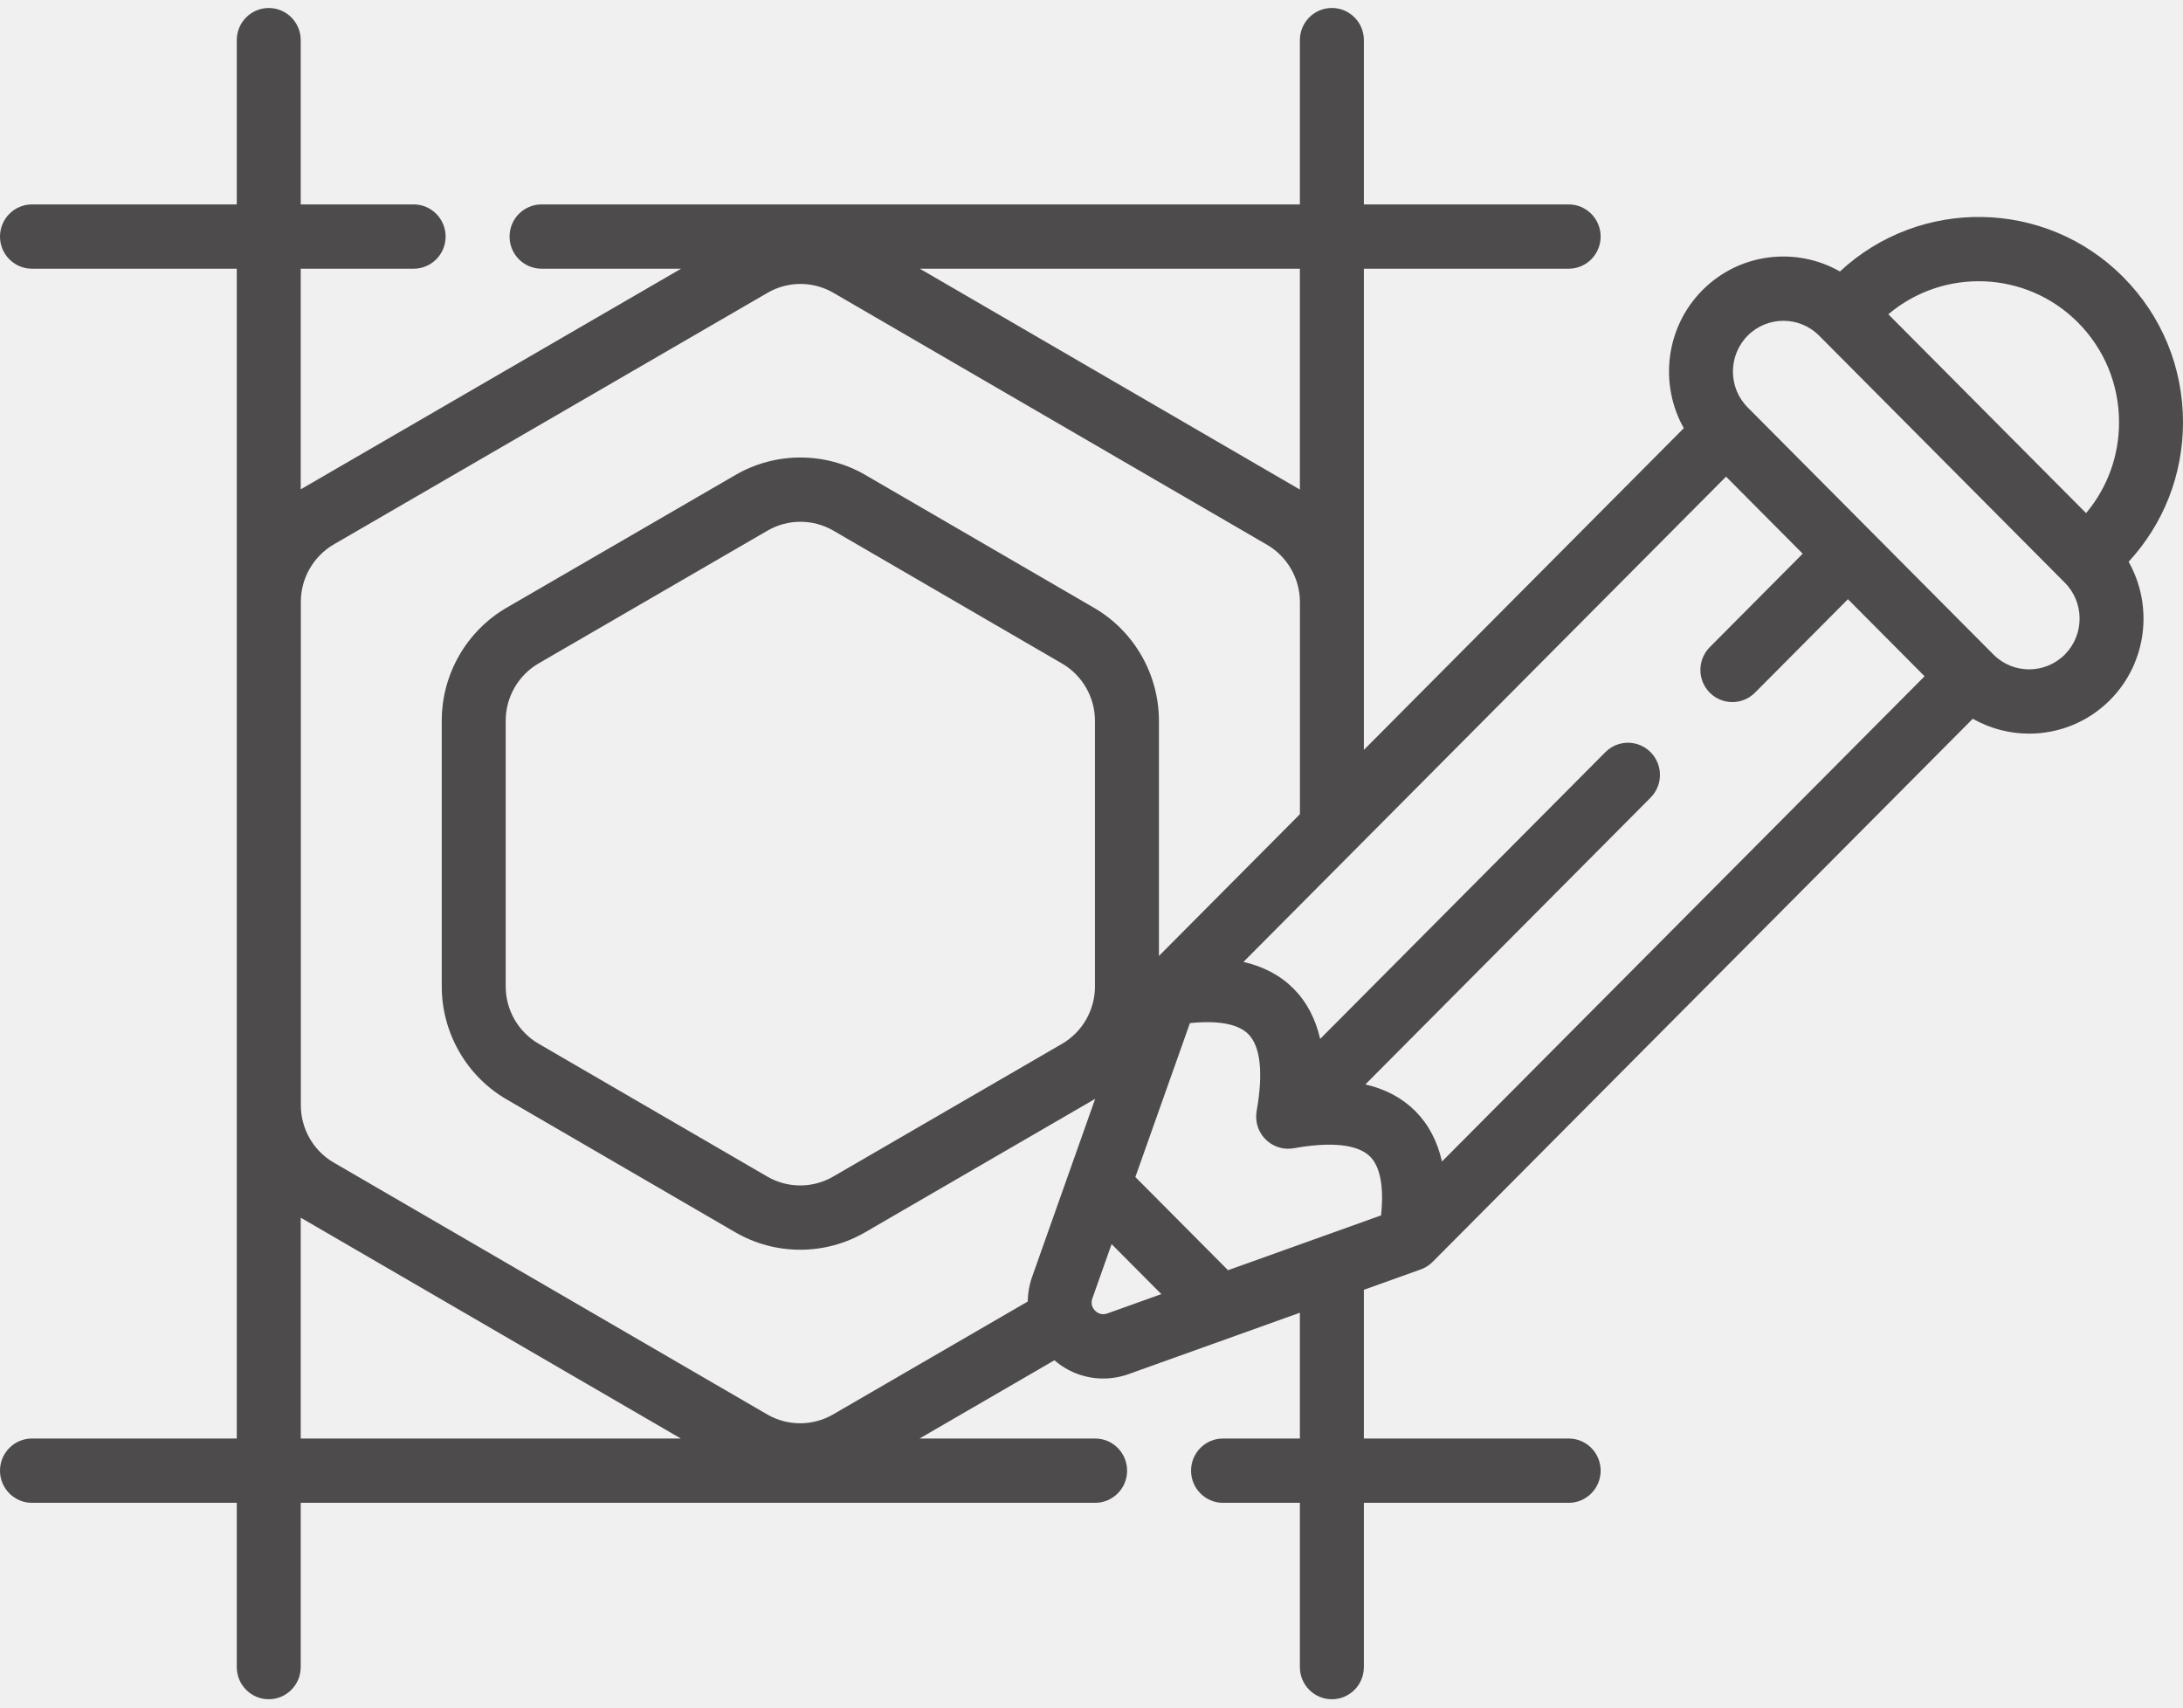
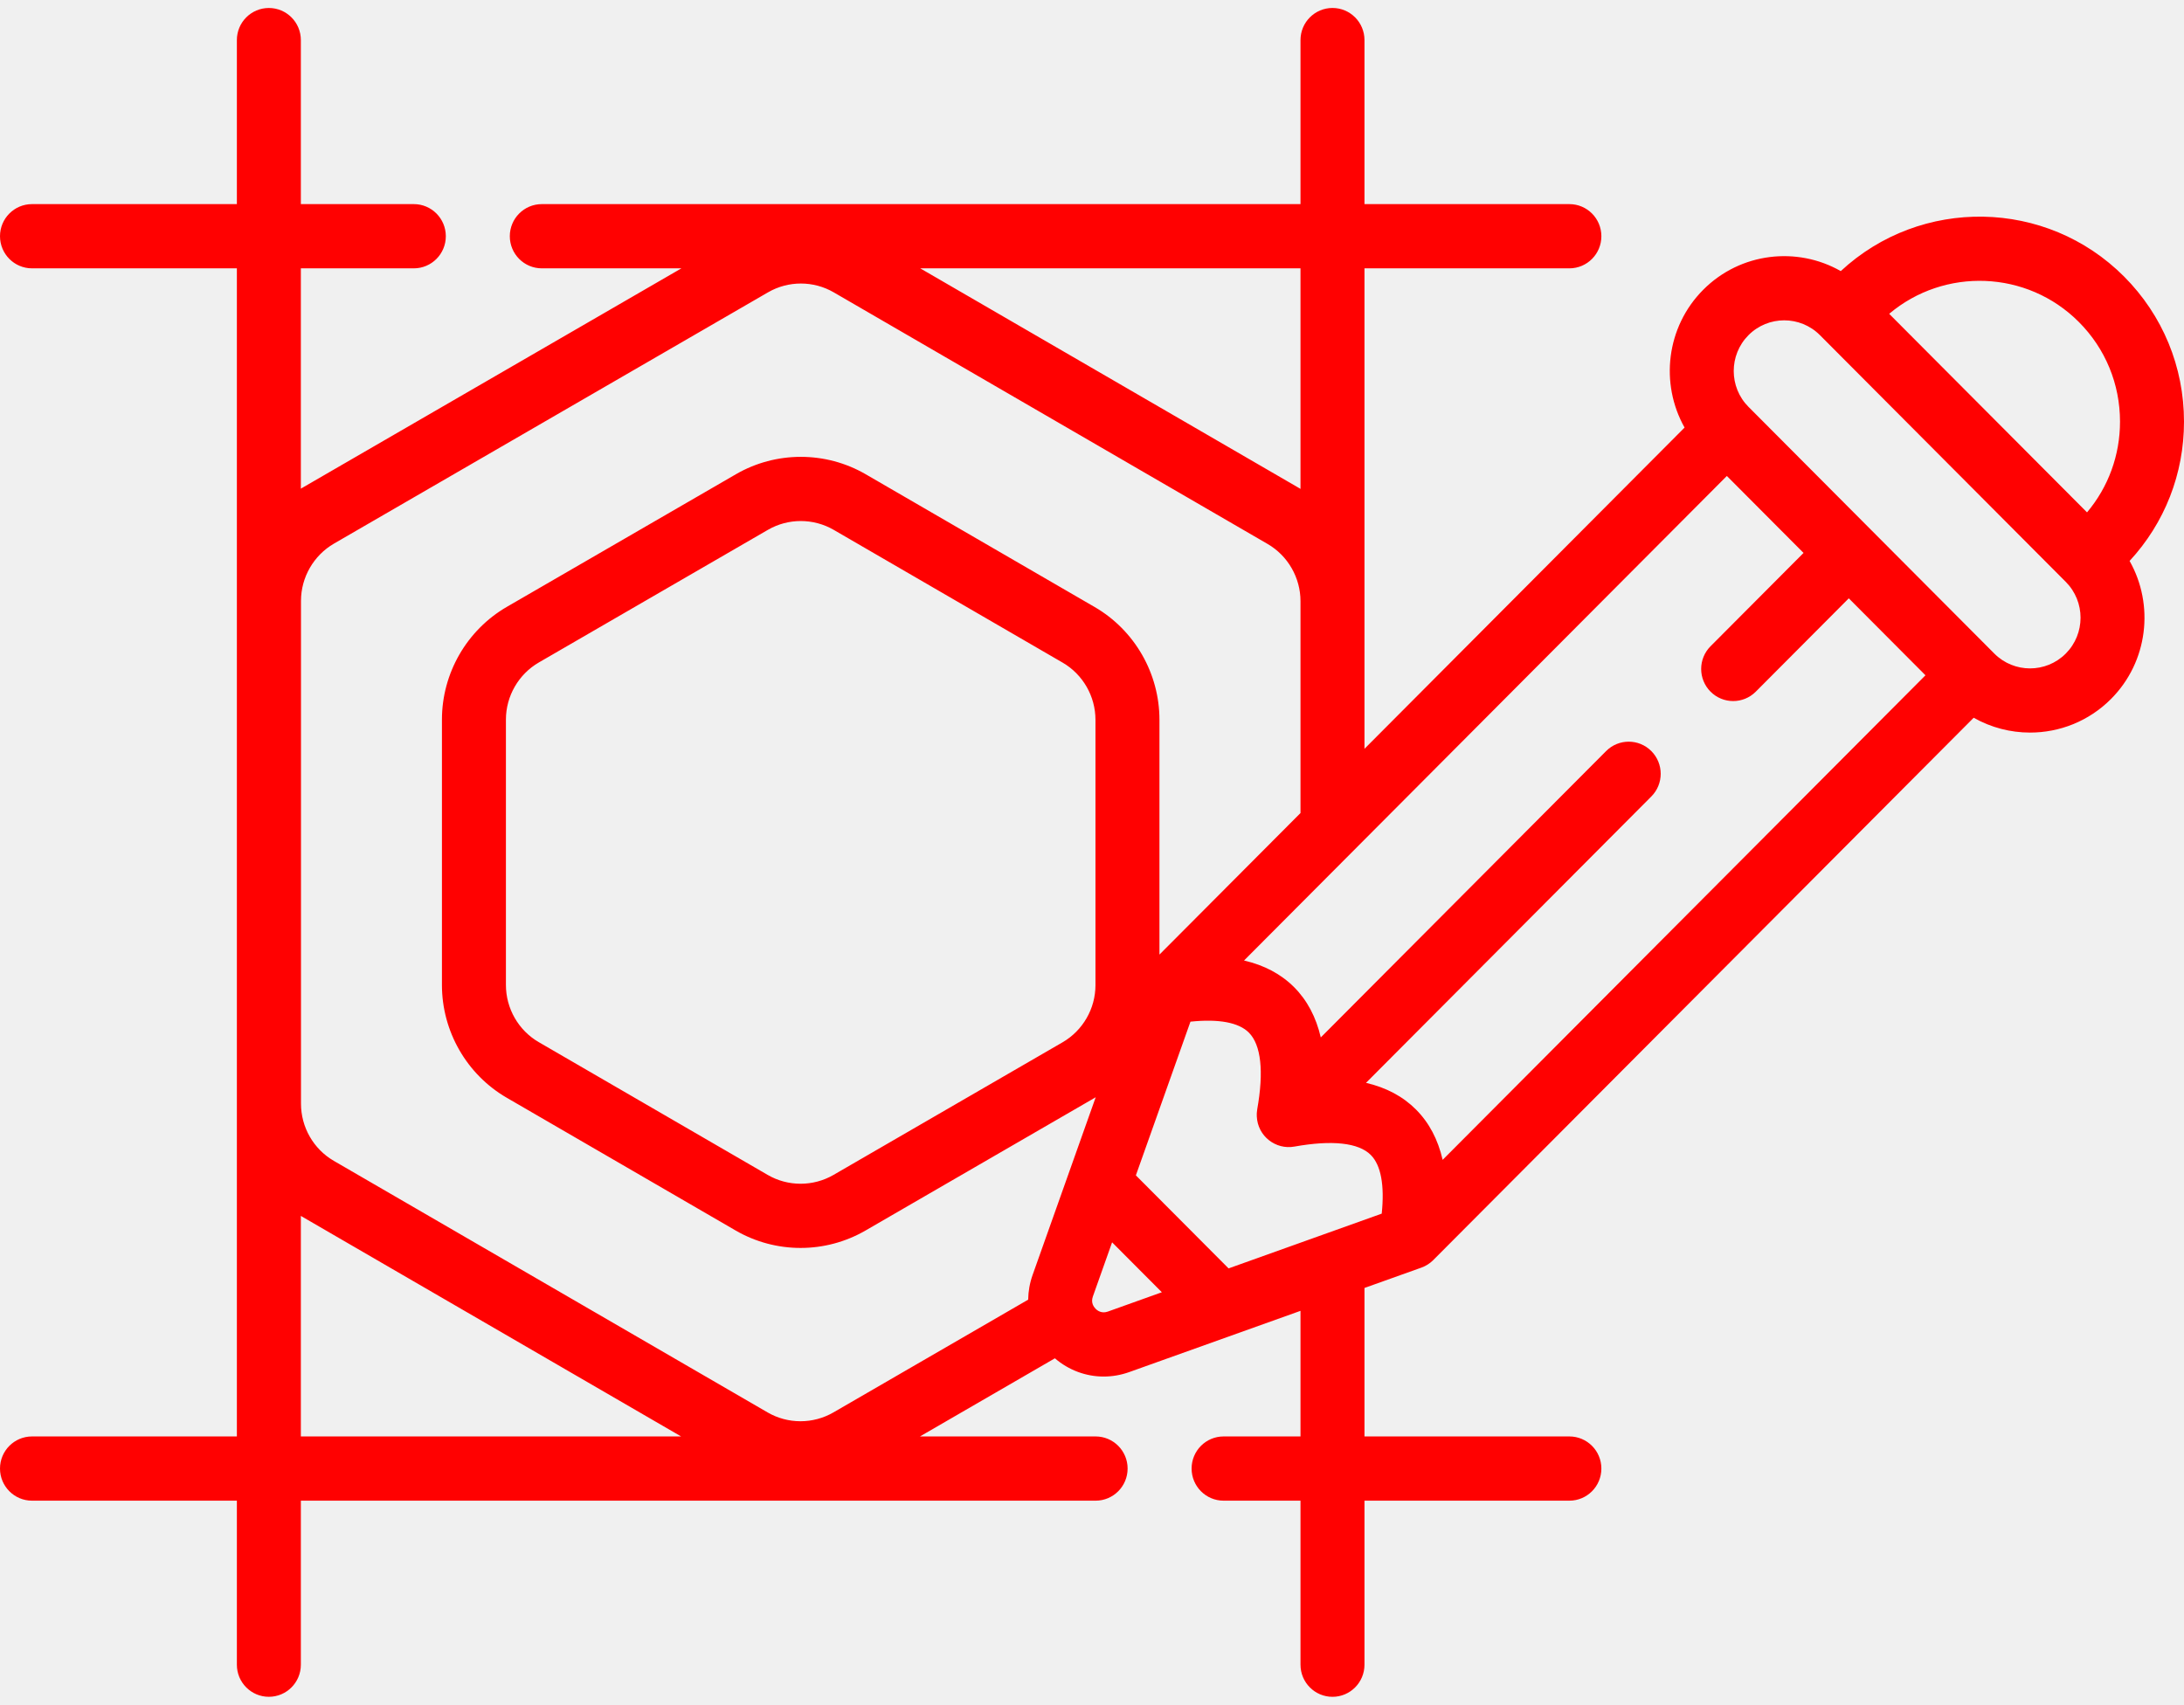
- <svg xmlns="http://www.w3.org/2000/svg" width="78" height="61" viewBox="0 0 78 61" fill="none">
-   <g clip-path="url(#clip0_59:1084)">
-     <path d="M78 15.088C78 13.127 77.24 11.284 75.861 9.896C73.082 7.104 68.602 7.039 65.742 9.7C64.181 8.81 62.159 9.031 60.83 10.367C59.504 11.701 59.282 13.731 60.163 15.299L48.732 26.794V9.601H56.049C56.681 9.601 57.192 9.087 57.192 8.453C57.192 7.818 56.681 7.304 56.049 7.304H48.732V1.434C48.732 0.799 48.22 0.285 47.589 0.285C46.958 0.285 46.446 0.799 46.446 1.434V7.304H19.35C18.719 7.304 18.207 7.818 18.207 8.453C18.207 9.087 18.719 9.601 19.35 9.601H24.336L10.785 17.461C10.771 17.469 10.758 17.478 10.745 17.486V9.601H14.78C15.411 9.601 15.922 9.087 15.922 8.453C15.922 7.818 15.411 7.304 14.78 7.304H10.745V1.434C10.745 0.8 10.233 0.286 9.603 0.286C8.972 0.286 8.46 0.8 8.46 1.434V7.304H1.143C0.512 7.304 0 7.818 0 8.453C0 9.087 0.512 9.601 1.143 9.601H8.46V51.398H1.143C0.512 51.398 0 51.913 0 52.547C0 53.182 0.512 53.696 1.143 53.696H8.46V59.565C8.46 60.2 8.972 60.714 9.603 60.714C10.233 60.714 10.745 60.2 10.745 59.565V53.696H39.129C39.76 53.696 40.272 53.182 40.272 52.547C40.272 51.913 39.76 51.398 39.129 51.398H32.856L37.675 48.603C38.17 49.029 38.784 49.255 39.416 49.255C39.722 49.255 40.032 49.203 40.333 49.094L46.446 46.904V51.398H43.7C43.068 51.398 42.557 51.913 42.557 52.547C42.557 53.182 43.068 53.696 43.7 53.696H46.446V59.566C46.446 60.2 46.958 60.715 47.589 60.715C48.22 60.715 48.732 60.2 48.732 59.566V53.696H56.049C56.681 53.696 57.192 53.182 57.192 52.547C57.192 51.913 56.681 51.398 56.049 51.398H48.732V46.085L50.764 45.357C50.765 45.357 50.765 45.357 50.766 45.357C50.803 45.343 50.839 45.328 50.874 45.311C50.883 45.307 50.891 45.302 50.899 45.298C50.925 45.285 50.95 45.27 50.975 45.255C50.986 45.249 50.996 45.242 51.007 45.235C51.03 45.219 51.053 45.203 51.075 45.186C51.083 45.18 51.092 45.173 51.101 45.166C51.13 45.142 51.159 45.117 51.186 45.09C51.187 45.089 51.188 45.088 51.189 45.087L70.489 25.681C71.111 26.035 71.806 26.213 72.502 26.213C73.549 26.213 74.596 25.812 75.394 25.011C76.722 23.674 76.943 21.641 76.057 20.072C77.311 18.712 78 16.954 78 15.088ZM74.245 11.521C75.193 12.474 75.715 13.741 75.715 15.088C75.715 16.29 75.299 17.426 74.537 18.334L67.471 11.229C69.44 9.563 72.393 9.66 74.245 11.521ZM43.878 45.385L40.567 42.056L42.516 36.557C43.524 36.452 44.24 36.584 44.603 36.949C45.039 37.387 45.142 38.337 44.901 39.694C44.9 39.701 44.9 39.707 44.899 39.714C44.893 39.747 44.889 39.781 44.887 39.815C44.886 39.829 44.885 39.843 44.885 39.856C44.884 39.886 44.884 39.916 44.885 39.946C44.916 40.655 45.562 41.147 46.226 41.027C47.577 40.785 48.521 40.889 48.957 41.327C49.32 41.693 49.452 42.412 49.347 43.426L43.878 45.385ZM50.573 39.703C50.106 39.233 49.508 38.914 48.786 38.746L58.976 28.5C59.423 28.051 59.423 27.324 58.976 26.875C58.53 26.426 57.807 26.426 57.361 26.875L47.17 37.121C47.004 36.395 46.686 35.794 46.219 35.324C45.751 34.854 45.152 34.536 44.43 34.369L61.673 17.03L64.412 19.784L61.091 23.124C60.645 23.573 60.645 24.3 61.091 24.749C61.537 25.197 62.261 25.197 62.707 24.749L66.028 21.409L68.767 24.163L51.523 41.501C51.357 40.775 51.041 40.173 50.573 39.703V39.703ZM46.446 9.601V17.494C46.436 17.488 46.426 17.481 46.415 17.474L32.865 9.601H46.446ZM10.749 21.497C10.75 20.657 11.203 19.872 11.928 19.451L27.429 10.46C28.154 10.04 29.054 10.04 29.778 10.462L45.271 19.464C45.996 19.885 46.447 20.67 46.447 21.511V29.091L41.409 34.157V25.758C41.41 24.097 40.523 22.55 39.095 21.72L30.919 16.97C29.49 16.14 27.714 16.139 26.284 16.968L18.105 21.712C16.674 22.542 15.784 24.088 15.784 25.748V35.242C15.783 36.903 16.67 38.45 18.098 39.279L26.273 44.03C26.988 44.445 27.79 44.653 28.593 44.653C29.393 44.653 30.194 44.446 30.909 44.031L39.088 39.287C39.103 39.279 39.117 39.269 39.132 39.26L36.879 45.62C36.776 45.911 36.725 46.209 36.721 46.504L29.765 50.539C29.038 50.959 28.138 50.959 27.413 50.538L11.92 41.536C11.197 41.116 10.748 40.332 10.749 39.489V21.497ZM39.124 25.757V35.251C39.123 36.092 38.672 36.876 37.946 37.297L29.767 42.041C29.042 42.462 28.141 42.461 27.417 42.04L19.241 37.29C18.517 36.869 18.068 36.085 18.069 35.242V25.748C18.069 24.908 18.52 24.124 19.246 23.703L27.425 18.959C27.788 18.748 28.194 18.643 28.6 18.643C29.006 18.643 29.413 18.749 29.776 18.959L37.951 23.71C38.675 24.13 39.124 24.915 39.124 25.757ZM10.745 51.398V43.506C10.756 43.512 10.766 43.519 10.776 43.526L24.326 51.398H10.745V51.398ZM39.566 46.93C39.35 47.007 39.199 46.901 39.129 46.831C39.059 46.761 38.953 46.61 39.031 46.392L39.718 44.452L41.495 46.239L39.566 46.93ZM73.778 23.386C73.074 24.093 71.929 24.093 71.226 23.386L71.191 23.351L62.481 14.593L62.446 14.558C61.743 13.851 61.743 12.7 62.446 11.992C62.798 11.639 63.26 11.462 63.722 11.462C64.184 11.462 64.646 11.639 64.998 11.992L73.778 20.82C74.481 21.527 74.481 22.678 73.778 23.386Z" fill="#4D4B4B" />
-   </g>
-   <defs>
-     <clipPath id="clip0_59:1084">
-       <rect width="78" height="61" fill="white" />
-     </clipPath>
-   </defs>
+ <svg xmlns="http://www.w3.org/2000/svg" width="114" height="89" viewBox="0 0 114 89" fill="none">
+   <path d="M114 22.014C114 19.153 112.89 16.463 110.874 14.439C106.812 10.365 100.264 10.27 96.084 14.153C93.804 12.853 90.847 13.177 88.906 15.126C86.967 17.072 86.643 20.034 87.931 22.322L71.223 39.092V14.009H81.918C82.841 14.009 83.588 13.258 83.588 12.332C83.588 11.406 82.841 10.656 81.918 10.656H71.223V2.092C71.223 1.166 70.475 0.416 69.553 0.416C68.631 0.416 67.883 1.166 67.883 2.092V10.656H28.281C27.359 10.656 26.611 11.406 26.611 12.332C26.611 13.258 27.359 14.009 28.281 14.009H35.568L15.763 25.476C15.743 25.487 15.724 25.5 15.704 25.512V14.009H21.601C22.523 14.009 23.271 13.258 23.271 12.332C23.271 11.406 22.523 10.656 21.601 10.656H15.704V2.093C15.704 1.167 14.957 0.417 14.034 0.417C13.112 0.417 12.364 1.167 12.364 2.093V10.656H1.67C0.748 10.656 0 11.406 0 12.332C0 13.258 0.748 14.009 1.67 14.009H12.364V74.991H1.67C0.748 74.991 0 75.741 0 76.667C0 77.593 0.748 78.344 1.67 78.344H12.364V86.907C12.364 87.833 13.112 88.583 14.034 88.583C14.957 88.583 15.704 87.833 15.704 86.907V78.344H57.189C58.111 78.344 58.859 77.593 58.859 76.667C58.859 75.741 58.111 74.991 57.189 74.991H48.02L55.063 70.912C55.787 71.534 56.685 71.864 57.608 71.864C58.055 71.864 58.508 71.787 58.949 71.629L67.883 68.434V74.991H63.868C62.946 74.991 62.199 75.741 62.199 76.667C62.199 77.593 62.946 78.344 63.868 78.344H67.883V86.907C67.883 87.833 68.631 88.584 69.553 88.584C70.475 88.584 71.223 87.833 71.223 86.907V78.344H81.918C82.841 78.344 83.588 77.593 83.588 76.667C83.588 75.741 82.841 74.991 81.918 74.991H71.223V67.239L74.194 66.177C74.194 66.177 74.195 66.176 74.196 66.176C74.25 66.157 74.303 66.134 74.355 66.109C74.367 66.103 74.379 66.097 74.391 66.09C74.429 66.071 74.466 66.05 74.502 66.028C74.518 66.019 74.533 66.009 74.549 65.998C74.583 65.976 74.615 65.953 74.647 65.928C74.66 65.918 74.673 65.909 74.686 65.898C74.729 65.863 74.771 65.826 74.81 65.787C74.811 65.786 74.813 65.785 74.814 65.783L103.022 37.47C103.931 37.986 104.948 38.245 105.964 38.245C107.495 38.245 109.025 37.66 110.19 36.491C112.132 34.541 112.455 31.574 111.16 29.285C112.994 27.301 114 24.736 114 22.014ZM108.512 16.81C109.898 18.2 110.66 20.048 110.66 22.014C110.66 23.767 110.052 25.425 108.938 26.749L98.611 16.383C101.489 13.953 105.805 14.094 108.512 16.81ZM64.129 66.218L59.29 61.361L62.139 53.337C63.612 53.184 64.658 53.376 65.189 53.909C65.826 54.549 65.977 55.934 65.624 57.915C65.623 57.924 65.623 57.933 65.621 57.943C65.613 57.992 65.607 58.042 65.604 58.091C65.603 58.111 65.602 58.131 65.601 58.151C65.599 58.195 65.6 58.238 65.602 58.282C65.647 59.316 66.59 60.034 67.562 59.859C69.536 59.505 70.916 59.657 71.553 60.297C72.084 60.83 72.276 61.88 72.123 63.359L64.129 66.218ZM73.915 57.927C73.232 57.241 72.358 56.776 71.303 56.531L86.196 41.581C86.848 40.927 86.848 39.866 86.196 39.211C85.544 38.556 84.487 38.556 83.835 39.211L68.942 54.16C68.697 53.101 68.234 52.224 67.551 51.538C66.867 50.852 65.992 50.389 64.936 50.144L90.138 24.848L94.141 28.866L89.287 33.738C88.634 34.393 88.634 35.454 89.287 36.109C89.939 36.763 90.996 36.763 91.648 36.109L96.503 31.236L100.505 35.254L75.303 60.551C75.06 59.491 74.598 58.613 73.915 57.927ZM67.883 14.009V25.524C67.868 25.515 67.853 25.505 67.837 25.495L48.034 14.009H67.883ZM15.711 31.365C15.712 30.139 16.373 28.994 17.433 28.379L40.089 15.262C41.148 14.648 42.464 14.649 43.522 15.264L66.166 28.398C67.225 29.013 67.883 30.158 67.883 31.386V42.445L60.521 49.835V37.581C60.522 35.158 59.226 32.901 57.139 31.69L45.19 24.76C43.101 23.548 40.505 23.547 38.415 24.757L26.46 31.679C24.369 32.89 23.069 35.145 23.068 37.567V51.419C23.067 53.842 24.363 56.098 26.451 57.309L38.4 64.24C39.445 64.846 40.617 65.15 41.789 65.15C42.959 65.15 44.13 64.847 45.174 64.243L57.129 57.321C57.151 57.308 57.171 57.294 57.194 57.281L53.9 66.56C53.749 66.985 53.675 67.419 53.668 67.85L43.502 73.737C42.441 74.351 41.124 74.351 40.066 73.736L17.422 60.602C16.365 59.988 15.709 58.845 15.711 57.614V31.365ZM57.181 37.58V51.432C57.18 52.659 56.521 53.803 55.459 54.417L43.505 61.339C42.445 61.952 41.129 61.952 40.071 61.337L28.122 54.406C27.064 53.793 26.407 52.649 26.408 51.419V37.567C26.408 36.341 27.068 35.197 28.129 34.583L40.083 27.661C40.613 27.354 41.206 27.201 41.8 27.201C42.394 27.201 42.988 27.355 43.518 27.662L55.467 34.593C56.524 35.206 57.181 36.351 57.181 37.58ZM15.704 74.991V63.476C15.72 63.485 15.735 63.495 15.75 63.505L35.553 74.991H15.704V74.991ZM57.828 68.472C57.511 68.585 57.291 68.43 57.189 68.327C57.087 68.224 56.932 68.005 57.045 67.686L58.049 64.857L60.646 67.463L57.828 68.472ZM107.829 34.12C106.801 35.153 105.127 35.153 104.099 34.12L104.048 34.069L91.319 21.292L91.268 21.241C90.24 20.208 90.24 18.529 91.268 17.497C91.782 16.981 92.457 16.723 93.132 16.723C93.808 16.723 94.483 16.981 94.997 17.497L107.829 30.377C108.857 31.409 108.857 33.088 107.829 34.12Z" fill="#FF0101" />
</svg>
